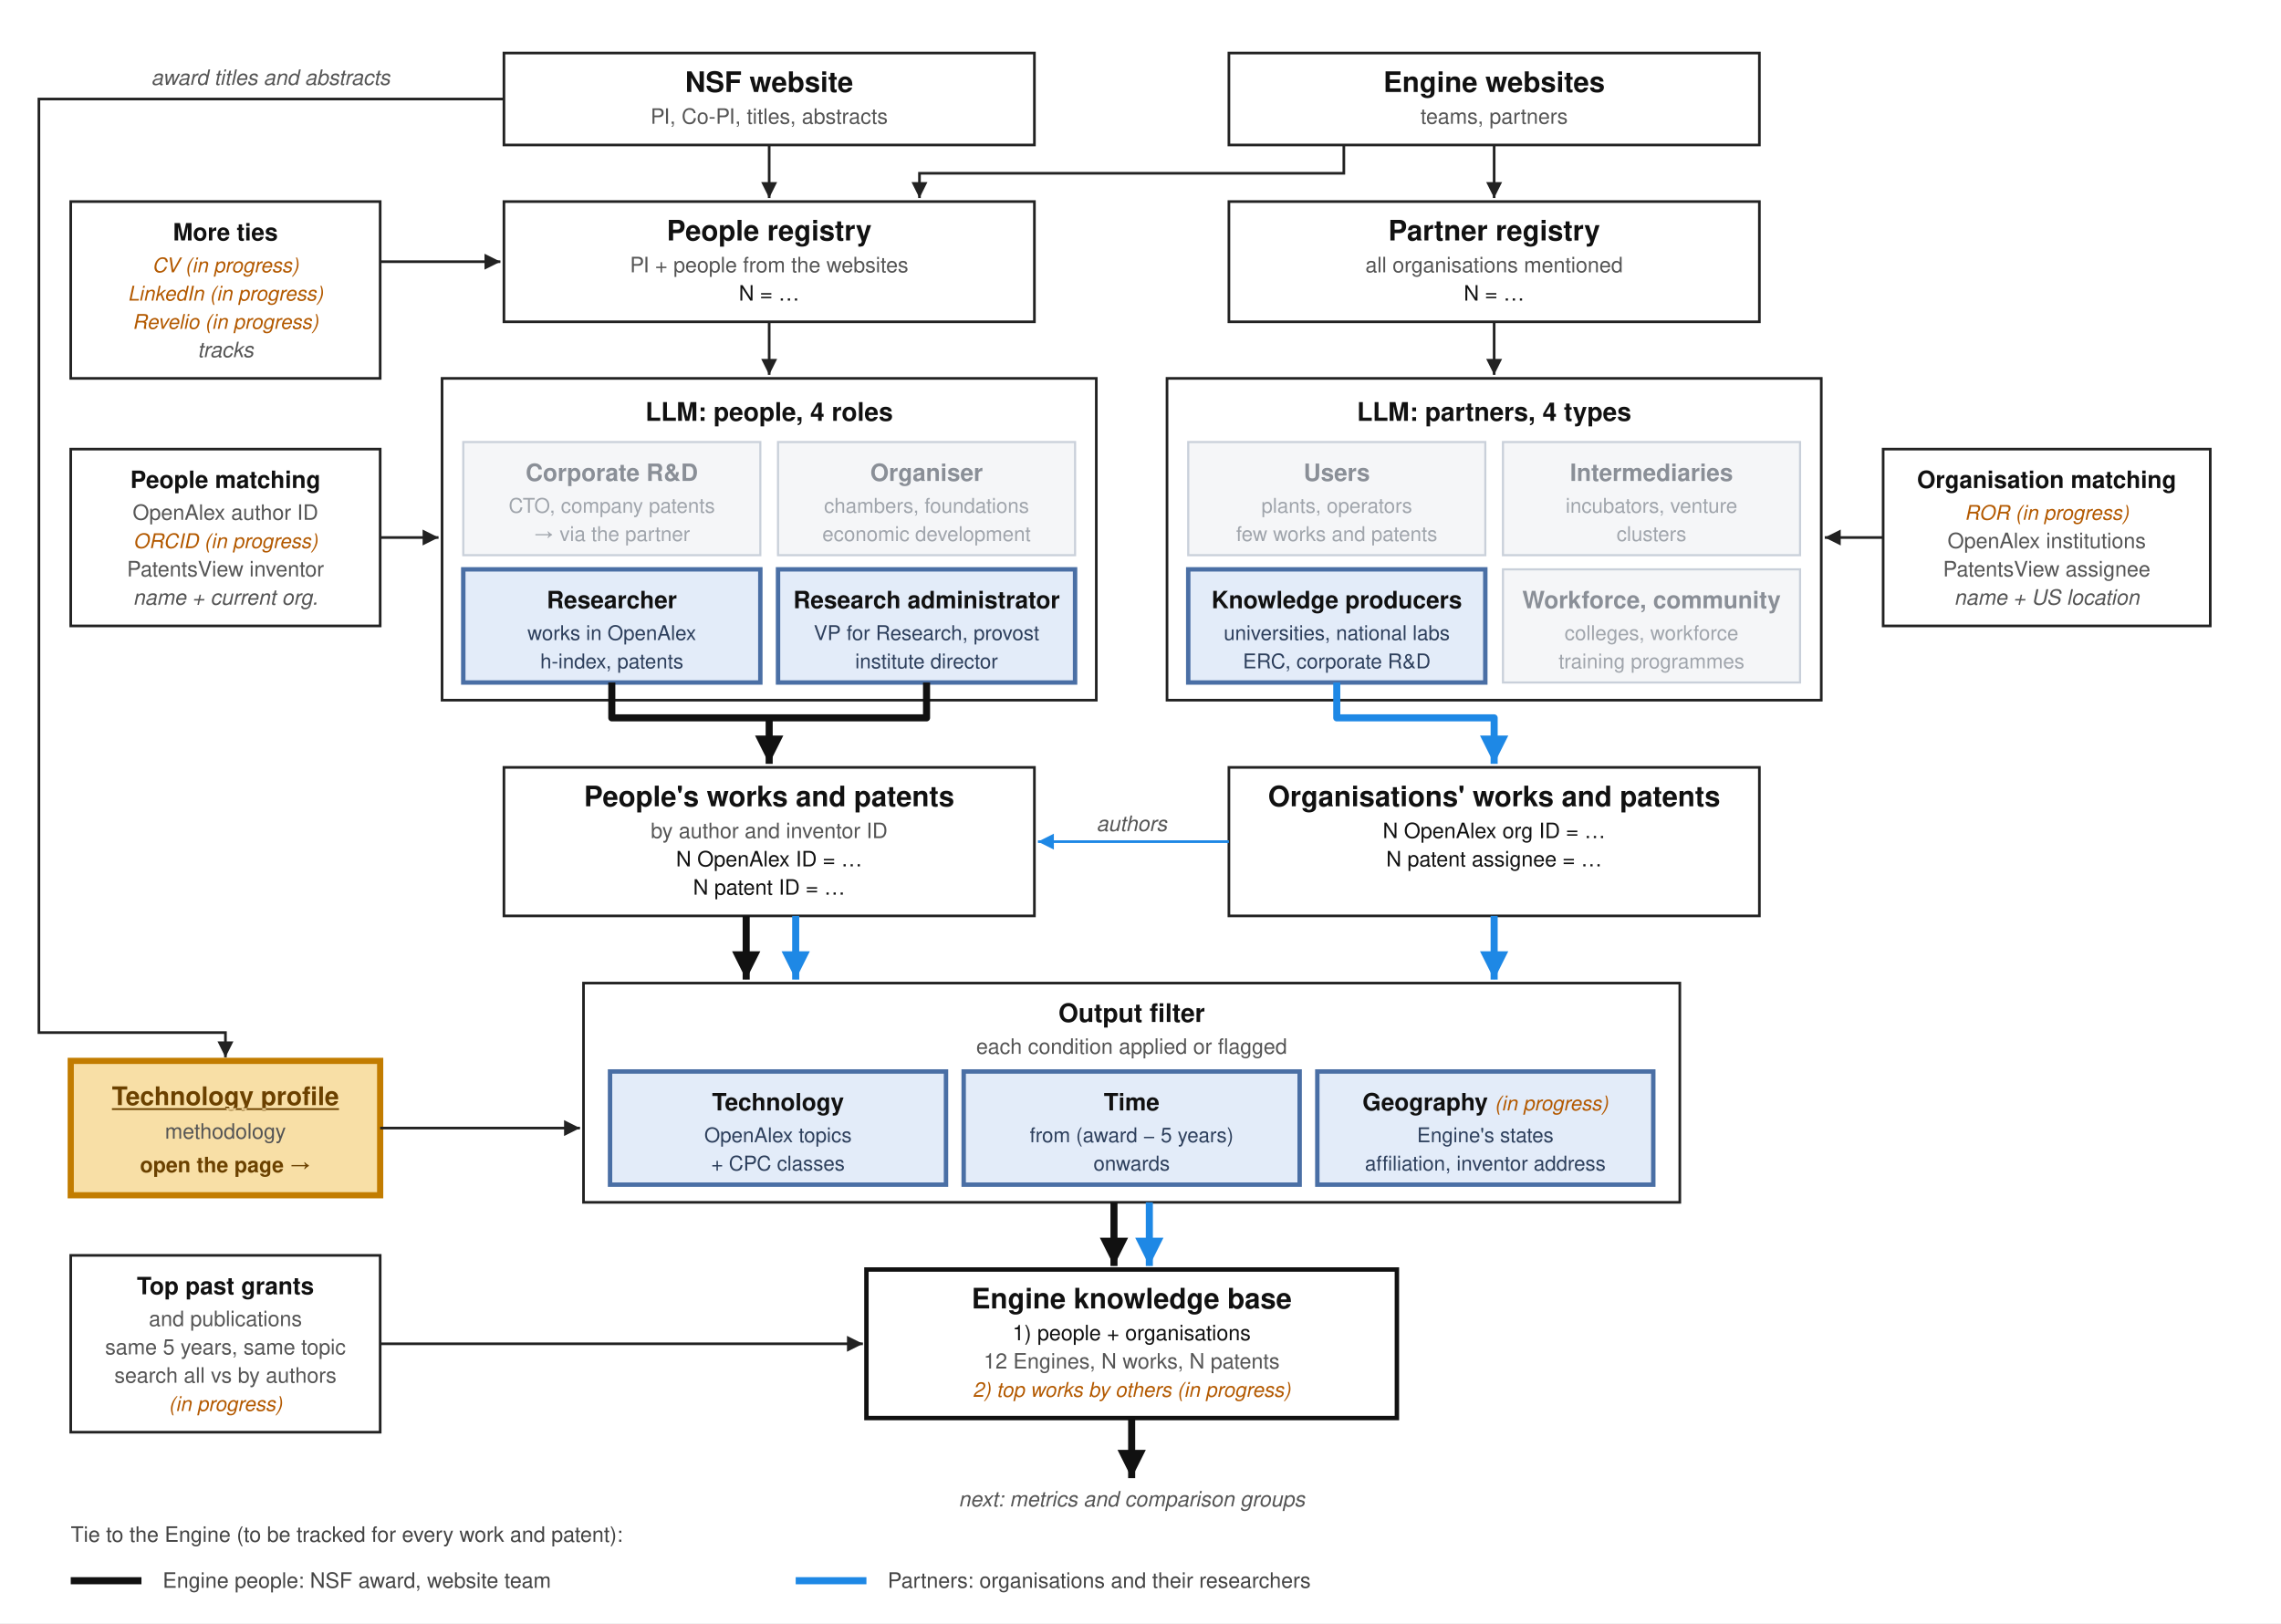
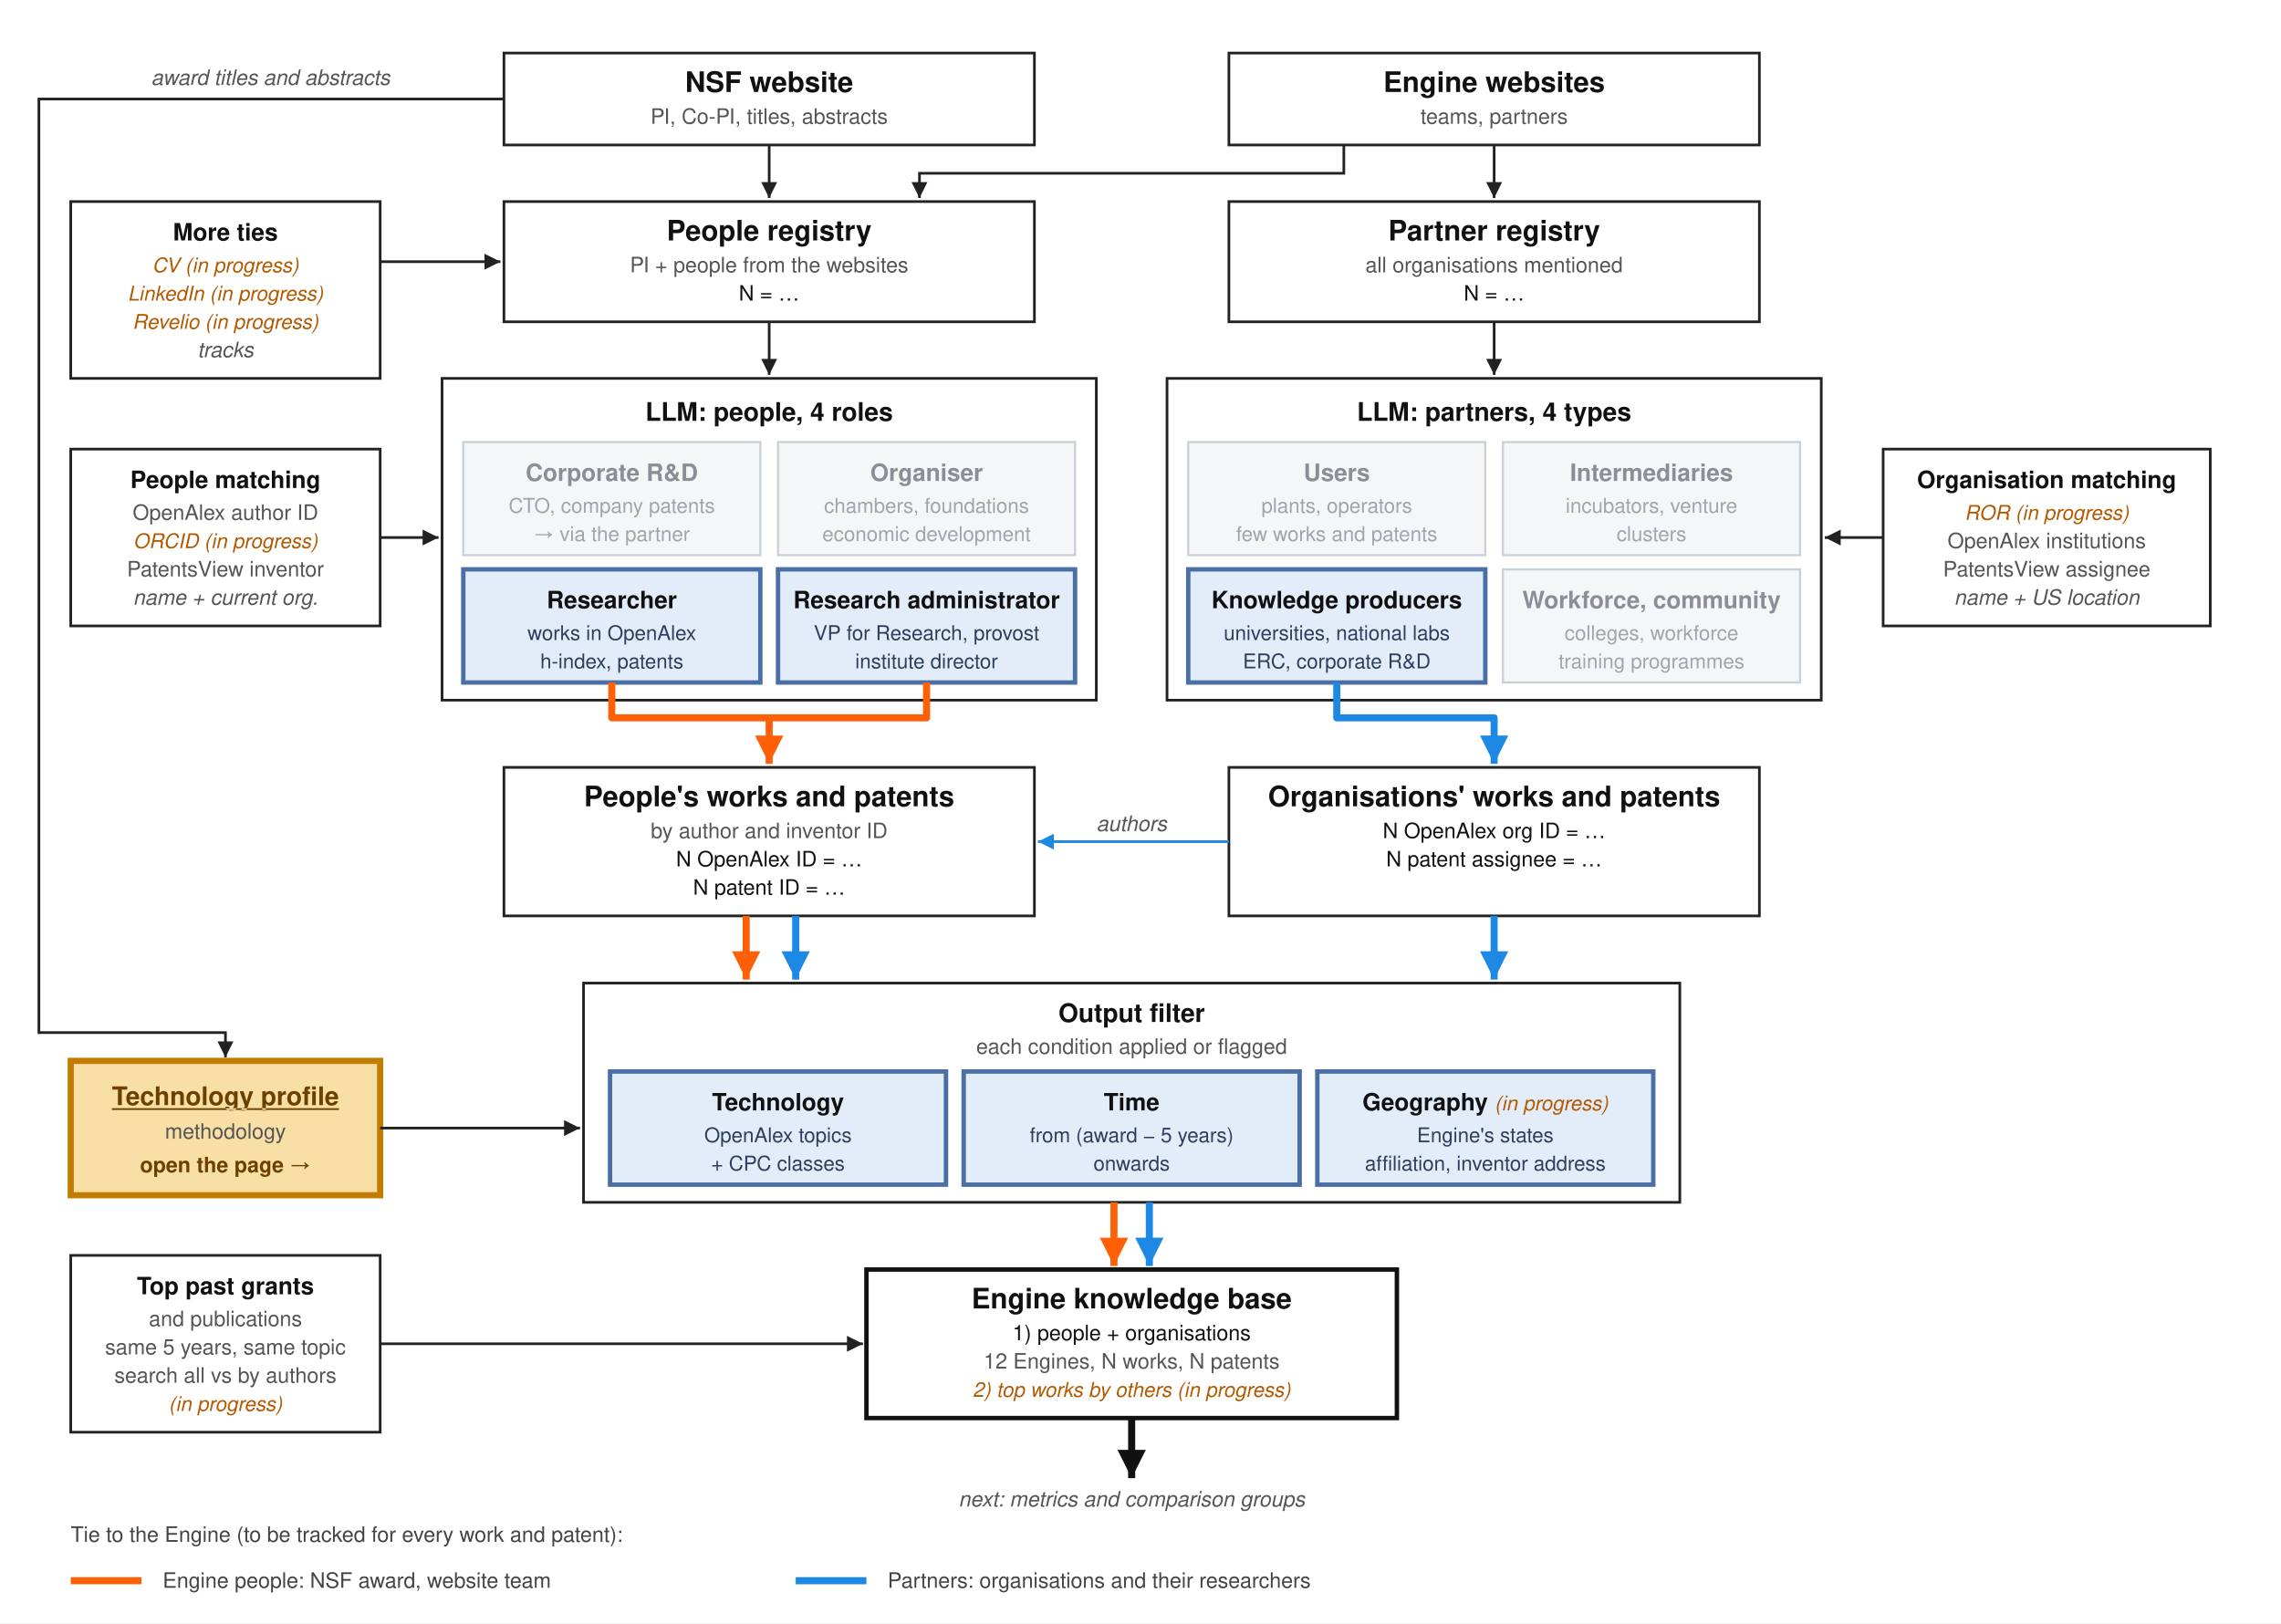
<svg xmlns="http://www.w3.org/2000/svg" viewBox="0 0 1290 918" width="1290" height="918">
  <defs>
    <marker id="a" viewBox="0 0 10 10" refX="10" refY="5" markerWidth="9" markerHeight="9" markerUnits="userSpaceOnUse" orient="auto">
      <path d="M0,0 L10,5 L0,10 z" fill="#222" />
    </marker>
    <marker id="A" viewBox="0 0 10 10" refX="10" refY="5" markerWidth="16" markerHeight="16" markerUnits="userSpaceOnUse" orient="auto">
      <path d="M0,0 L10,5 L0,10 z" fill="#111" />
    </marker>
    <marker id="Ab" viewBox="0 0 10 10" refX="10" refY="5" markerWidth="16" markerHeight="16" markerUnits="userSpaceOnUse" orient="auto">
      <path d="M0,0 L10,5 L0,10 z" fill="#1E88E5" />
    </marker>
    <marker id="Ao" viewBox="0 0 10 10" refX="10" refY="5" markerWidth="16" markerHeight="16" markerUnits="userSpaceOnUse" orient="auto">
      <path d="M0,0 L10,5 L0,10 z" fill="#FF6007" />
    </marker>
    <marker id="ab" viewBox="0 0 10 10" refX="10" refY="5" markerWidth="9" markerHeight="9" markerUnits="userSpaceOnUse" orient="auto">
      <path d="M0,0 L10,5 L0,10 z" fill="#1E88E5" />
    </marker>
    <style>
text { font-family: Helvetica, Arial, "DejaVu Sans", sans-serif; }
.box { fill: #fff; stroke: #222; stroke-width: 1.5; }
.kb { fill: #fff; stroke: #111; stroke-width: 2.5; }
.frame { fill: none; stroke: #222; stroke-width: 1.5; }
.on { fill: #e3ecf9; stroke: #4a6fa5; stroke-width: 2.5; }
.off { fill: #f5f6f8; stroke: #c9d0da; stroke-width: 1.2; }
.t { font-size: 16px; font-weight: 700; fill: #111; text-anchor: middle; }
.ts { font-size: 13.5px; font-weight: 700; fill: #111; text-anchor: middle; }
.tf { font-size: 14.5px; font-weight: 700; fill: #111; text-anchor: middle; }
.s { font-size: 12px; fill: #555; text-anchor: middle; }
.n { font-size: 12px; fill: #111; text-anchor: middle; }
.wip { font-size: 11.5px; font-style: italic; fill: #b35900; text-anchor: middle; }
.cap { font-size: 12px; font-style: italic; fill: #555; text-anchor: middle; }
.offt { font-size: 13.5px; font-weight: 600; fill: #8a8f97; text-anchor: middle; }
.offs { font-size: 11.5px; fill: #a0a5ac; text-anchor: middle; }
.ons { font-size: 11.5px; fill: #2d3f5c; text-anchor: middle; }
.keybox { fill: #f8dfa6; stroke: #c27c00; stroke-width: 3.5; }
.keyt { font-size: 14.5px; font-weight: 700; fill: #6b4100; text-anchor: middle; text-decoration: underline; }
.keyl { font-size: 12px; font-weight: 700; fill: #6b4100; text-anchor: middle; }
a.key:hover .keybox { fill: #f3cd7e; }
.li { font-size: 13px; fill: #222; }
.lib { font-weight: 700; fill: #111; }
.ln { fill: none; stroke: #222; stroke-width: 1.5; }
.LN { fill: none; stroke: #111; stroke-width: 4; stroke-linejoin: round; }
.LB { fill: none; stroke: #1E88E5; stroke-width: 4; stroke-linejoin: round; }
.LO { fill: none; stroke: #FF6007; stroke-width: 4; stroke-linejoin: round; }
.lb { fill: none; stroke: #1E88E5; stroke-width: 1.5; }
.lg { font-size: 12px; fill: #444; }
</style>
  </defs>
  <rect width="100%" height="100%" fill="#fff" />
  <rect class="box" x="285" y="30" width="300" height="52" />
  <text class="t" x="435.0" y="52">NSF website</text>
  <text class="s" x="435.0" y="70">PI, Co-PI, titles, abstracts</text>
  <rect class="box" x="695" y="30" width="300" height="52" />
  <text class="t" x="845.0" y="52">Engine websites</text>
  <text class="s" x="845.0" y="70">teams, partners</text>
  <path class="ln" d="M435,82 V112" marker-end="url(#a)" />
  <path class="ln" d="M845,82 V112" marker-end="url(#a)" />
  <path class="ln" d="M760,82 V98 H520 V112" marker-end="url(#a)" />
  <rect class="box" x="285" y="114" width="300" height="68" />
  <text class="t" x="435.0" y="136">People registry</text>
  <text class="s" x="435.0" y="154">PI + people from the websites</text>
  <text class="n" x="435.0" y="170">N = …</text>
  <rect class="box" x="40" y="114" width="175" height="100" />
  <text class="ts" x="127.5" y="136">More ties</text>
  <text class="wip" x="127.5" y="154">CV (in progress)</text>
  <text class="wip" x="127.5" y="170">LinkedIn (in progress)</text>
  <text class="wip" x="127.5" y="186">Revelio (in progress)</text>
  <text class="s" x="127.5" y="202" style="font-style:italic">tracks</text>
  <path class="ln" d="M215,148.0 H283" marker-end="url(#a)" />
  <rect class="box" x="695" y="114" width="300" height="68" />
  <text class="t" x="845.0" y="136">Partner registry</text>
  <text class="s" x="845.0" y="154">all organisations mentioned</text>
  <text class="n" x="845.0" y="170">N = …</text>
  <path class="ln" d="M435,182 V212" marker-end="url(#a)" />
  <path class="ln" d="M845,182 V212" marker-end="url(#a)" />
  <rect class="frame" x="250" y="214" width="370" height="182" />
  <text class="tf" x="435" y="238">LLM: people, 4 roles</text>
  <rect class="off" x="262" y="250" width="168" height="64" />
  <text class="offt" x="346.0" y="272">Corporate R&amp;D</text>
  <text class="offs" x="346.0" y="290">CTO, company patents</text>
  <text class="offs" x="346.0" y="306">→ via the partner</text>
  <rect class="off" x="440" y="250" width="168" height="64" />
  <text class="offt" x="524.0" y="272">Organiser</text>
  <text class="offs" x="524.0" y="290">chambers, foundations</text>
  <text class="offs" x="524.0" y="306">economic development</text>
  <rect class="on" x="262" y="322" width="168" height="64" />
  <text class="ts" x="346.0" y="344">Researcher</text>
  <text class="ons" x="346.0" y="362">works in OpenAlex</text>
  <text class="ons" x="346.0" y="378">h-index, patents</text>
  <rect class="on" x="440" y="322" width="168" height="64" />
  <text class="ts" x="524.0" y="344">Research administrator</text>
  <text class="ons" x="524.0" y="362">VP for Research, provost</text>
  <text class="ons" x="524.0" y="378">institute director</text>
  <rect class="frame" x="660" y="214" width="370" height="182" />
  <text class="tf" x="845" y="238">LLM: partners, 4 types</text>
  <rect class="off" x="672" y="250" width="168" height="64" />
  <text class="offt" x="756.0" y="272">Users</text>
  <text class="offs" x="756.0" y="290">plants, operators</text>
  <text class="offs" x="756.0" y="306">few works and patents</text>
  <rect class="off" x="850" y="250" width="168" height="64" />
  <text class="offt" x="934.0" y="272">Intermediaries</text>
  <text class="offs" x="934.0" y="290">incubators, venture</text>
  <text class="offs" x="934.0" y="306">clusters</text>
  <rect class="on" x="672" y="322" width="168" height="64" />
  <text class="ts" x="756.0" y="344">Knowledge producers</text>
  <text class="ons" x="756.0" y="362">universities, national labs</text>
  <text class="ons" x="756.0" y="378">ERC, corporate R&amp;D</text>
  <rect class="off" x="850" y="322" width="168" height="64" />
  <text class="offt" x="934.0" y="344">Workforce, community</text>
  <text class="offs" x="934.0" y="362">colleges, workforce</text>
  <text class="offs" x="934.0" y="378">training programmes</text>
  <rect class="box" x="40" y="254" width="175" height="100" />
  <text class="ts" x="127.5" y="276">People matching</text>
  <text class="s" x="127.5" y="294">OpenAlex author ID</text>
  <text class="wip" x="127.5" y="310">ORCID (in progress)</text>
  <text class="s" x="127.5" y="326">PatentsView inventor</text>
  <text class="s" x="127.5" y="342" style="font-style:italic">name + current org.</text>
  <path class="ln" d="M215,304.0 H248" marker-end="url(#a)" />
  <rect class="box" x="1065" y="254" width="185" height="100" />
  <text class="ts" x="1157.5" y="276">Organisation matching</text>
  <text class="wip" x="1157.5" y="294">ROR (in progress)</text>
  <text class="s" x="1157.5" y="310">OpenAlex institutions</text>
  <text class="s" x="1157.5" y="326">PatentsView assignee</text>
  <text class="s" x="1157.5" y="342" style="font-style:italic">name + US location</text>
  <path class="ln" d="M1065,304.0 H1032" marker-end="url(#a)" />
-   <path class="LN" d="M346,386 V406 H524 V386" />
-   <path class="LN" d="M435,406 V432" marker-end="url(#A)" />
+   <path class="LO" d="M346,386 V406 H524 V386" />
+   <path class="LO" d="M435,406 V432" marker-end="url(#Ao)" />
  <path class="LB" d="M756,386 V406 H845 V432" marker-end="url(#Ab)" />
  <rect class="box" x="285" y="434" width="300" height="84" />
  <text class="t" x="435.0" y="456">People's works and patents</text>
  <text class="s" x="435.0" y="474">by author and inventor ID</text>
  <text class="n" x="435.0" y="490">N OpenAlex ID = …</text>
  <text class="n" x="435.0" y="506">N patent ID = …</text>
  <rect class="box" x="695" y="434" width="300" height="84" />
  <text class="t" x="845.0" y="456">Organisations' works and patents</text>
  <text class="n" x="845.0" y="474">N OpenAlex org ID = …</text>
  <text class="n" x="845.0" y="490">N patent assignee = …</text>
  <path class="lb" d="M695,476.0 H587" marker-end="url(#ab)" />
  <text class="cap" x="640" y="470.0">authors</text>
-   <path class="LN" d="M422,518 V554" marker-end="url(#A)" />
+   <path class="LO" d="M422,518 V554" marker-end="url(#Ao)" />
  <path class="LB" d="M450,518 V554" marker-end="url(#Ab)" />
  <path class="LB" d="M845,518 V554" marker-end="url(#Ab)" />
  <rect class="frame" x="330" y="556" width="620" height="124" />
  <text class="tf" x="640" y="578">Output filter</text>
  <text class="s" x="640" y="596">each condition applied or flagged</text>
  <rect class="on" x="545" y="606" width="190" height="64" />
  <text class="ts" x="640.0" y="628">Time</text>
  <text class="ons" x="640.0" y="646">from (award − 5 years)</text>
  <text class="ons" x="640.0" y="662">onwards</text>
  <rect class="on" x="745" y="606" width="190" height="64" />
  <text class="ts" x="840.0" y="628">Geography <tspan style="font-size:11.5px;font-weight:400;font-style:italic;fill:#b35900">(in progress)</tspan>
  </text>
  <text class="ons" x="840.0" y="646">Engine's states</text>
  <text class="ons" x="840.0" y="662">affiliation, inventor address</text>
  <rect class="on" x="345" y="606" width="190" height="64" />
  <text class="ts" x="440.0" y="628">Technology</text>
  <text class="ons" x="440.0" y="646">OpenAlex topics</text>
  <text class="ons" x="440.0" y="662">+ CPC classes</text>
  <a href="methodology.html" class="key">
    <rect class="keybox" x="40" y="600.0" width="175" height="76" />
    <text class="keyt" x="127.5" y="625.0">Technology profile</text>
    <text class="s" x="127.5" y="644.0">methodology</text>
    <text class="keyl" x="127.5" y="663.0">open the page →</text>
  </a>
  <path class="ln" d="M285,56.0 H22 V584.0 H127.5 V598.0" marker-end="url(#a)" />
  <text class="cap" x="153" y="48.0">award titles and abstracts</text>
  <path class="ln" d="M215,638.0 H328" marker-end="url(#a)" />
-   <path class="LN" d="M630,680 V716" marker-end="url(#A)" />
+   <path class="LO" d="M630,680 V716" marker-end="url(#Ao)" />
  <path class="LB" d="M650,680 V716" marker-end="url(#Ab)" />
  <rect class="kb" x="490" y="718" width="300" height="84" />
  <text class="t" x="640.0" y="740">Engine knowledge base</text>
  <text class="n" x="640.0" y="758">1) people + organisations</text>
  <text class="s" x="640.0" y="774">12 Engines, N works, N patents</text>
  <text class="wip" x="640.0" y="790">2) top works by others (in progress)</text>
  <rect class="box" x="40" y="710" width="175" height="100" />
  <text class="ts" x="127.5" y="732">Top past grants</text>
  <text class="s" x="127.5" y="750">and publications</text>
  <text class="s" x="127.5" y="766">same 5 years, same topic</text>
  <text class="s" x="127.5" y="782">search all vs by authors</text>
  <text class="wip" x="127.5" y="798">(in progress)</text>
  <path class="ln" d="M215,760.0 H488" marker-end="url(#a)" />
  <path class="LN" d="M640,802 V836" marker-end="url(#A)" />
  <a href="analysis.html" class="next">
    <text class="cap" x="640" y="852">next: metrics and comparison groups</text>
  </a>
  <text class="lg" x="40" y="872">Tie to the Engine (to be tracked for every work and patent):</text>
-   <path class="LN" d="M40,894 H80" />
+   <path class="LO" d="M40,894 H80" />
  <text class="lg" x="92" y="898">Engine people: NSF award, website team</text>
  <path class="LB" d="M450,894 H490" />
  <text class="lg" x="502" y="898">Partners: organisations and their researchers</text>
</svg>
